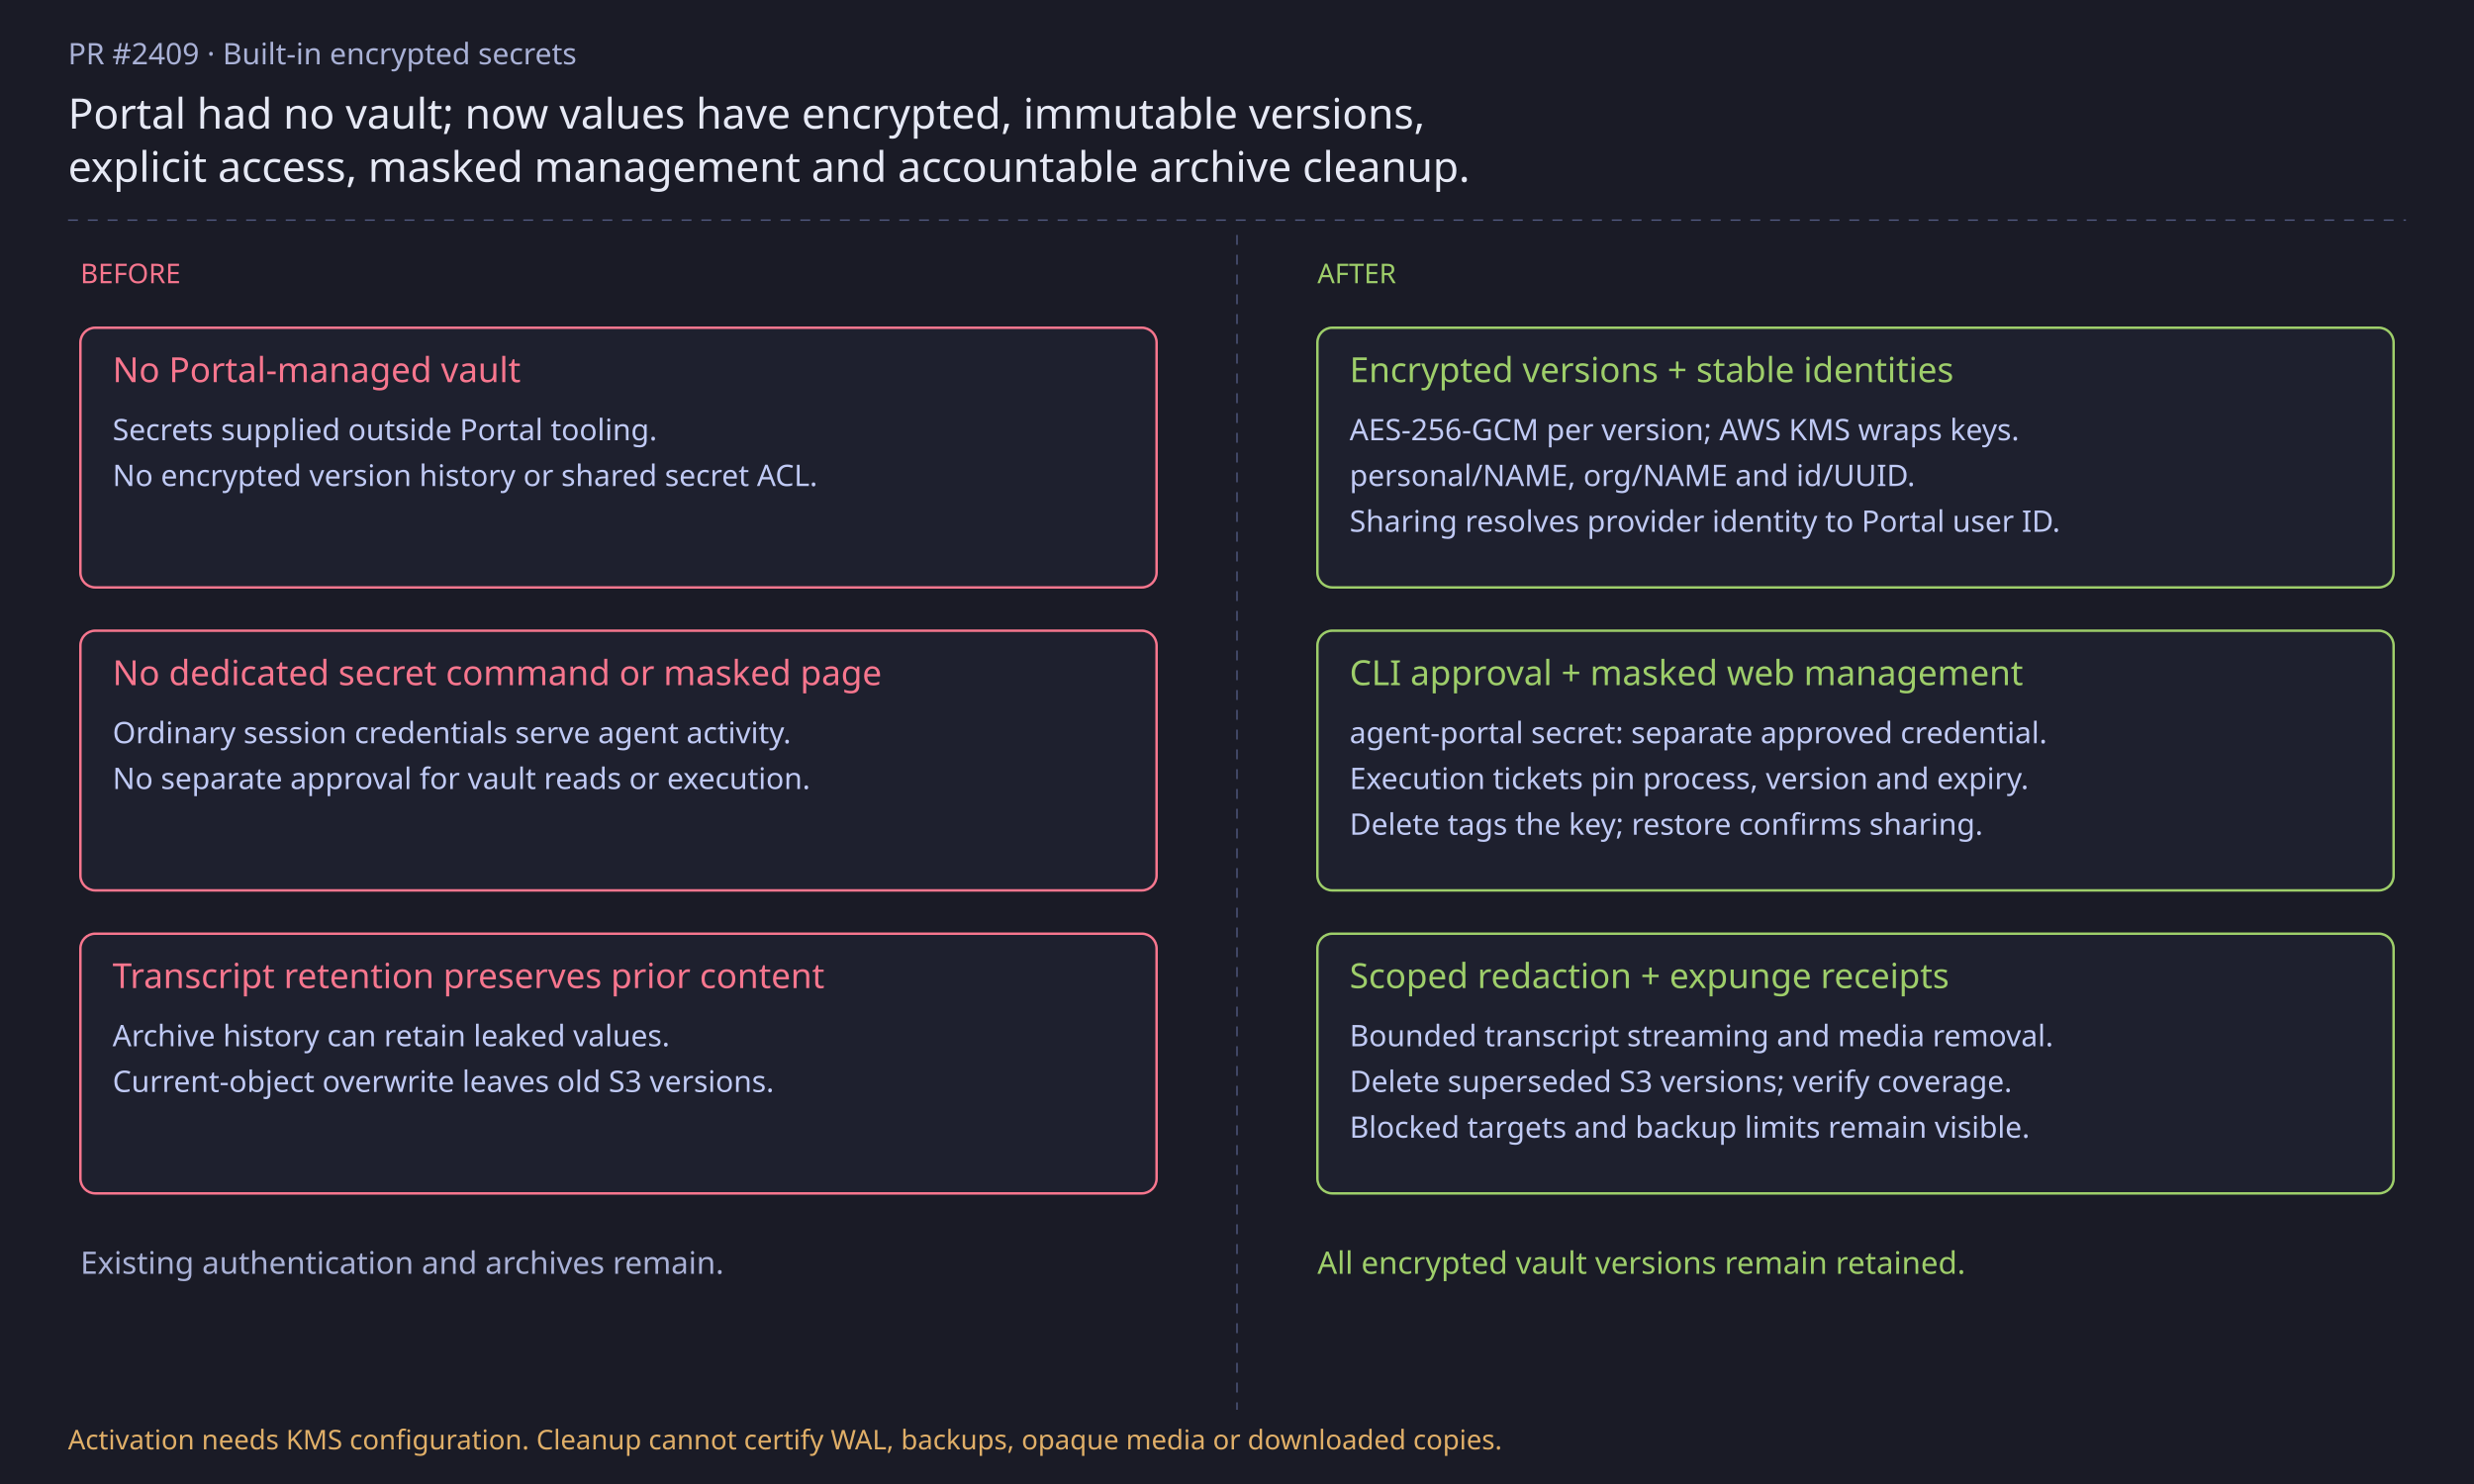
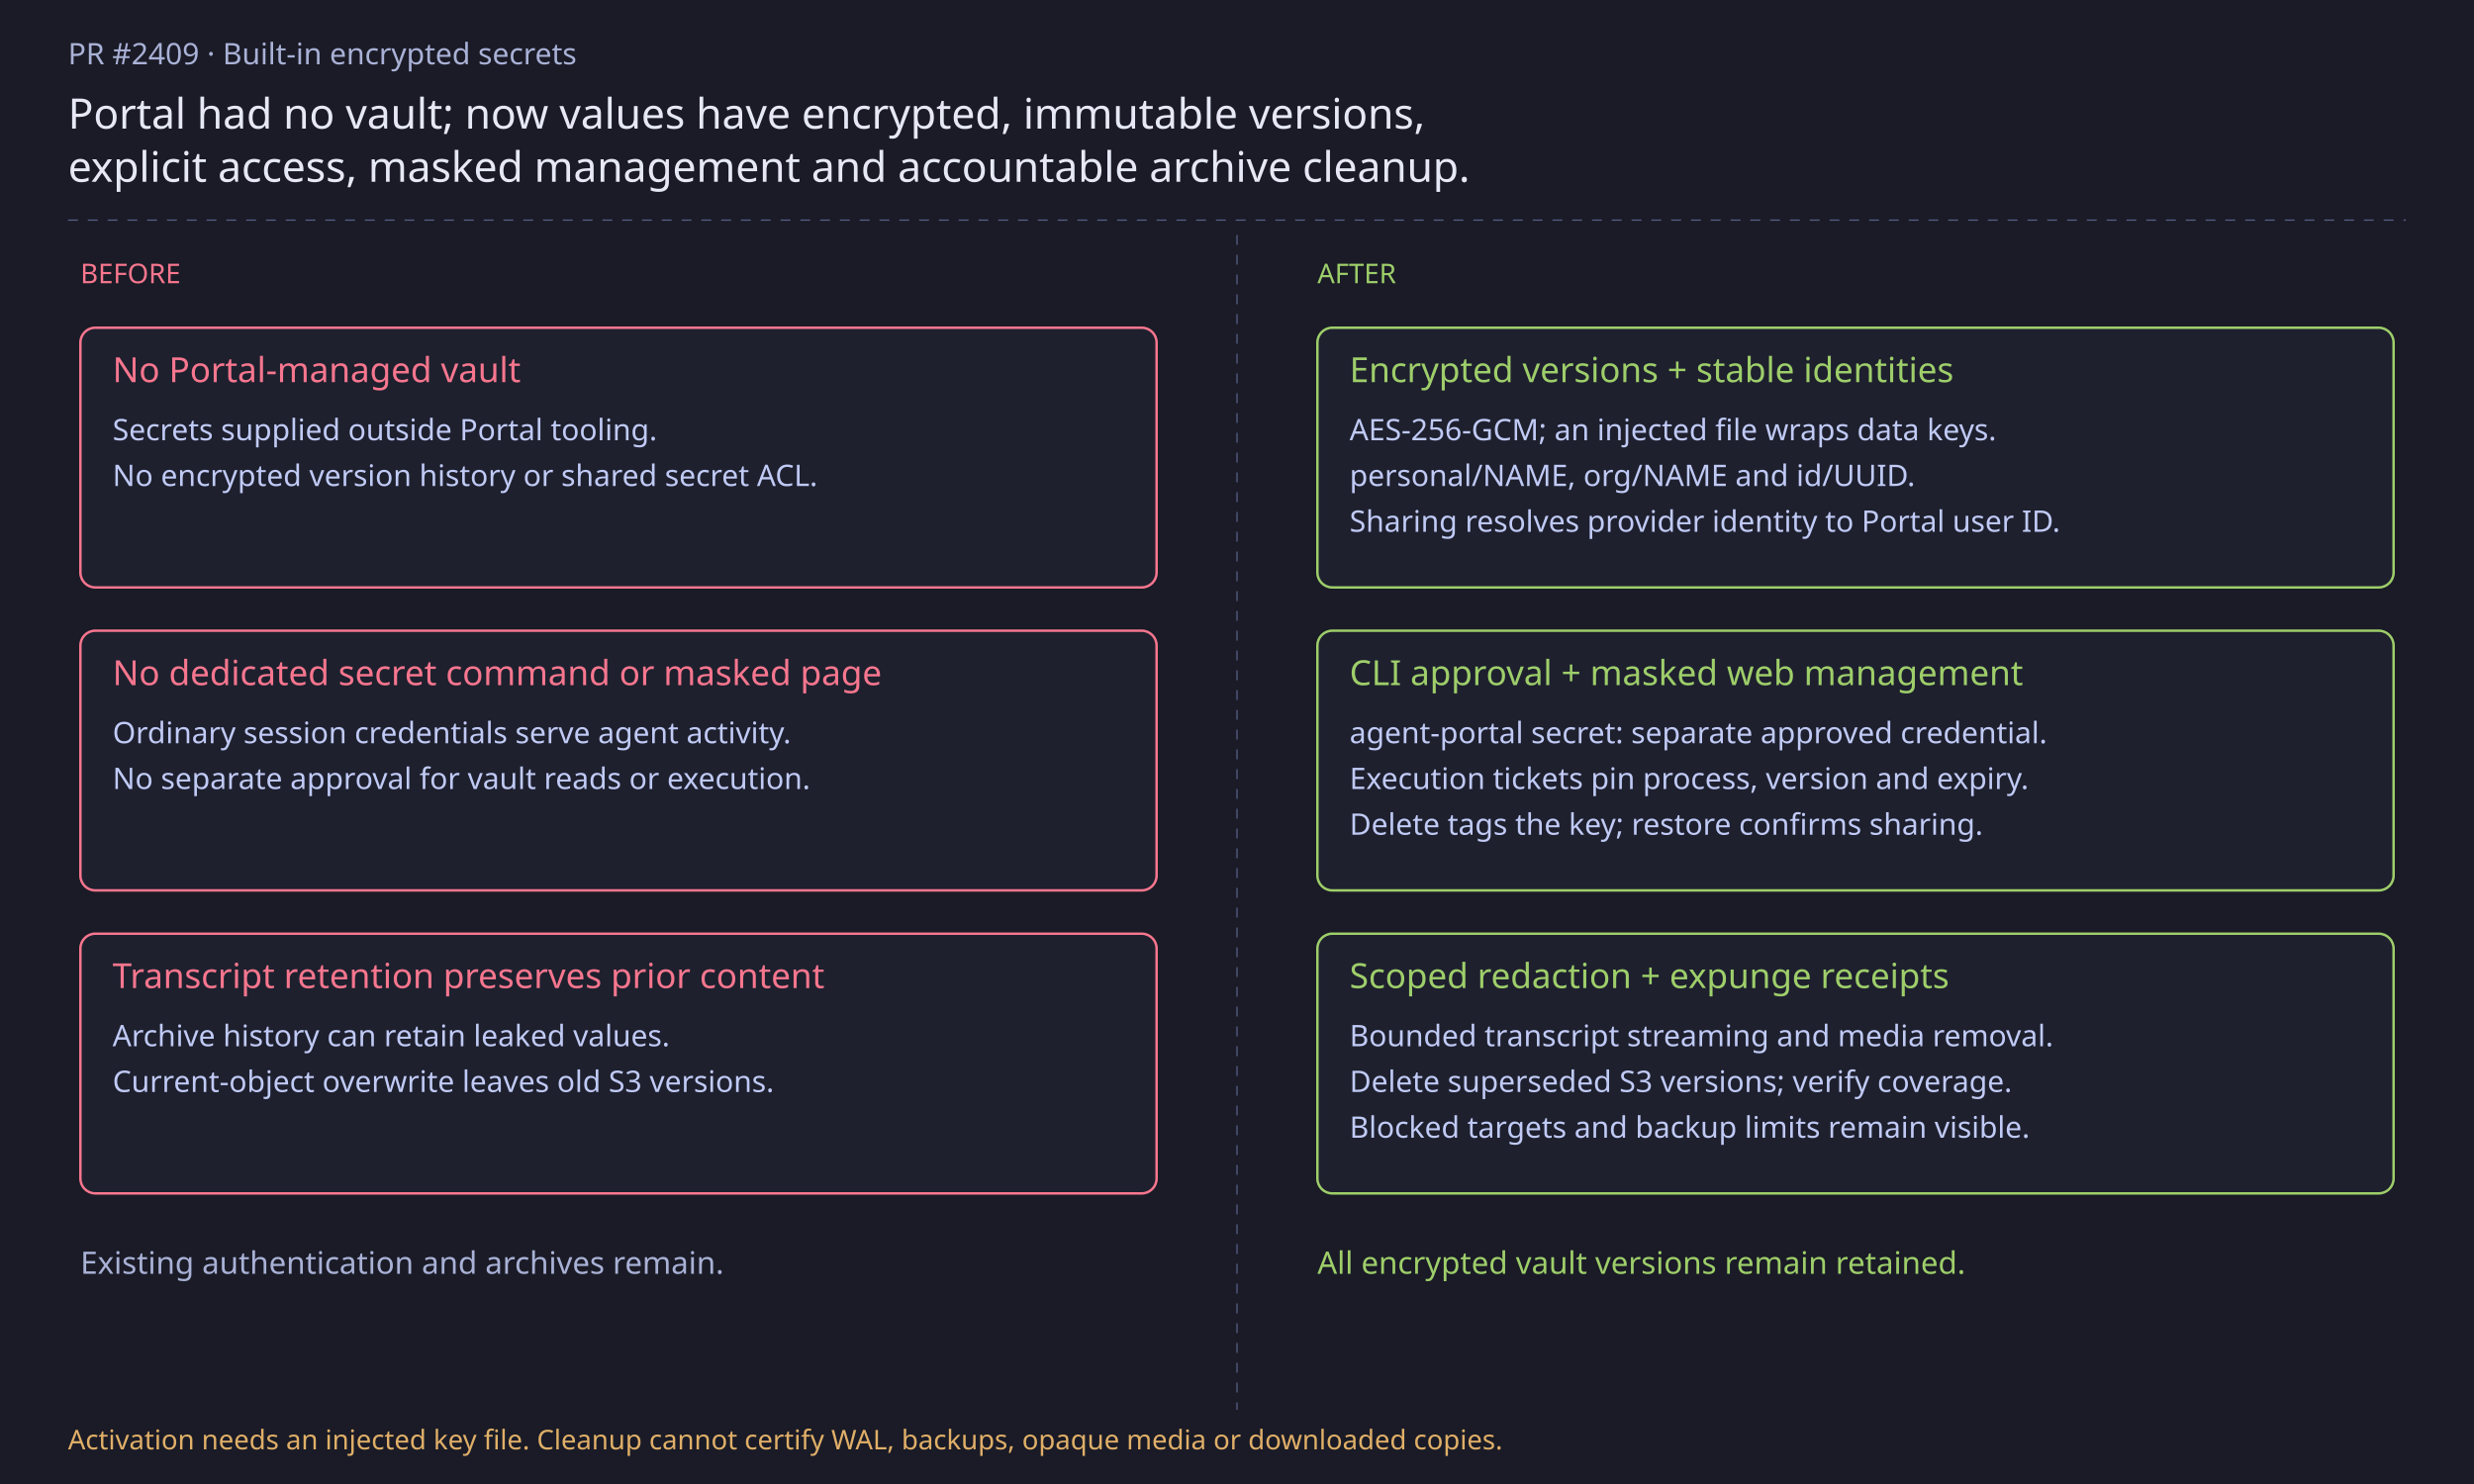
<svg xmlns="http://www.w3.org/2000/svg" width="2000" height="1200" viewBox="0 0 2000 1200">
  <rect width="2000" height="1200" fill="#1a1b26" />
  <text x="55" y="52" font-family="sans-serif" font-size="24" fill="#a9b1d6">PR #2409 · Built-in encrypted secrets</text>
  <text x="55" y="104" font-family="sans-serif" font-size="34" fill="#e6e9f5">Portal had no vault; now values have encrypted, immutable versions,</text>
  <text x="55" y="147" font-family="sans-serif" font-size="34" fill="#e6e9f5">explicit access, masked management and accountable archive cleanup.</text>
  <path d="M55 178 H1945 M1000 190 V1140" stroke="#565f89" stroke-dasharray="8 8" />
  <text x="65" y="229" font-family="sans-serif" font-size="22" fill="#f7768e">BEFORE</text>
  <text x="1065" y="229" font-family="sans-serif" font-size="22" fill="#9ece6a">AFTER</text>
  <g>
    <rect x="65" y="265" width="870" height="210" rx="12" fill="#1e202e" stroke="#f7768e" stroke-width="2" />
    <text x="91" y="309" font-family="sans-serif" font-size="28" fill="#f7768e">No Portal-managed vault</text>
    <text x="91" y="356" font-family="sans-serif" font-size="24" fill="#c0caf5">Secrets supplied outside Portal tooling.</text>
    <text x="91" y="393" font-family="sans-serif" font-size="24" fill="#c0caf5">No encrypted version history or shared secret ACL.</text>
  </g>
  <g>
    <rect x="1065" y="265" width="870" height="210" rx="12" fill="#1e202e" stroke="#9ece6a" stroke-width="2" />
    <text x="1091" y="309" font-family="sans-serif" font-size="28" fill="#9ece6a">Encrypted versions + stable identities</text>
-     <text x="1091" y="356" font-family="sans-serif" font-size="24" fill="#c0caf5">AES-256-GCM per version; AWS KMS wraps keys.</text>
+     <text x="1091" y="356" font-family="sans-serif" font-size="24" fill="#c0caf5">AES-256-GCM; an injected file wraps data keys.</text>
    <text x="1091" y="393" font-family="sans-serif" font-size="24" fill="#c0caf5">personal/NAME, org/NAME and id/UUID.</text>
    <text x="1091" y="430" font-family="sans-serif" font-size="24" fill="#c0caf5">Sharing resolves provider identity to Portal user ID.</text>
  </g>
  <g>
    <rect x="65" y="510" width="870" height="210" rx="12" fill="#1e202e" stroke="#f7768e" stroke-width="2" />
    <text x="91" y="554" font-family="sans-serif" font-size="28" fill="#f7768e">No dedicated secret command or masked page</text>
    <text x="91" y="601" font-family="sans-serif" font-size="24" fill="#c0caf5">Ordinary session credentials serve agent activity.</text>
    <text x="91" y="638" font-family="sans-serif" font-size="24" fill="#c0caf5">No separate approval for vault reads or execution.</text>
  </g>
  <g>
    <rect x="1065" y="510" width="870" height="210" rx="12" fill="#1e202e" stroke="#9ece6a" stroke-width="2" />
    <text x="1091" y="554" font-family="sans-serif" font-size="28" fill="#9ece6a">CLI approval + masked web management</text>
    <text x="1091" y="601" font-family="sans-serif" font-size="24" fill="#c0caf5">agent-portal secret: separate approved credential.</text>
    <text x="1091" y="638" font-family="sans-serif" font-size="24" fill="#c0caf5">Execution tickets pin process, version and expiry.</text>
    <text x="1091" y="675" font-family="sans-serif" font-size="24" fill="#c0caf5">Delete tags the key; restore confirms sharing.</text>
  </g>
  <g>
    <rect x="65" y="755" width="870" height="210" rx="12" fill="#1e202e" stroke="#f7768e" stroke-width="2" />
    <text x="91" y="799" font-family="sans-serif" font-size="28" fill="#f7768e">Transcript retention preserves prior content</text>
    <text x="91" y="846" font-family="sans-serif" font-size="24" fill="#c0caf5">Archive history can retain leaked values.</text>
    <text x="91" y="883" font-family="sans-serif" font-size="24" fill="#c0caf5">Current-object overwrite leaves old S3 versions.</text>
  </g>
  <g>
    <rect x="1065" y="755" width="870" height="210" rx="12" fill="#1e202e" stroke="#9ece6a" stroke-width="2" />
    <text x="1091" y="799" font-family="sans-serif" font-size="28" fill="#9ece6a">Scoped redaction + expunge receipts</text>
    <text x="1091" y="846" font-family="sans-serif" font-size="24" fill="#c0caf5">Bounded transcript streaming and media removal.</text>
    <text x="1091" y="883" font-family="sans-serif" font-size="24" fill="#c0caf5">Delete superseded S3 versions; verify coverage.</text>
    <text x="1091" y="920" font-family="sans-serif" font-size="24" fill="#c0caf5">Blocked targets and backup limits remain visible.</text>
  </g>
  <text x="65" y="1030" font-family="sans-serif" font-size="25" fill="#a9b1d6">Existing authentication and archives remain.</text>
  <text x="1065" y="1030" font-family="sans-serif" font-size="25" fill="#9ece6a">All encrypted vault versions remain retained.</text>
-   <text x="55" y="1172" font-family="sans-serif" font-size="22" fill="#e0af68">Activation needs KMS configuration. Cleanup cannot certify WAL, backups, opaque media or downloaded copies.</text>
+   <text x="55" y="1172" font-family="sans-serif" font-size="22" fill="#e0af68">Activation needs an injected key file. Cleanup cannot certify WAL, backups, opaque media or downloaded copies.</text>
</svg>
